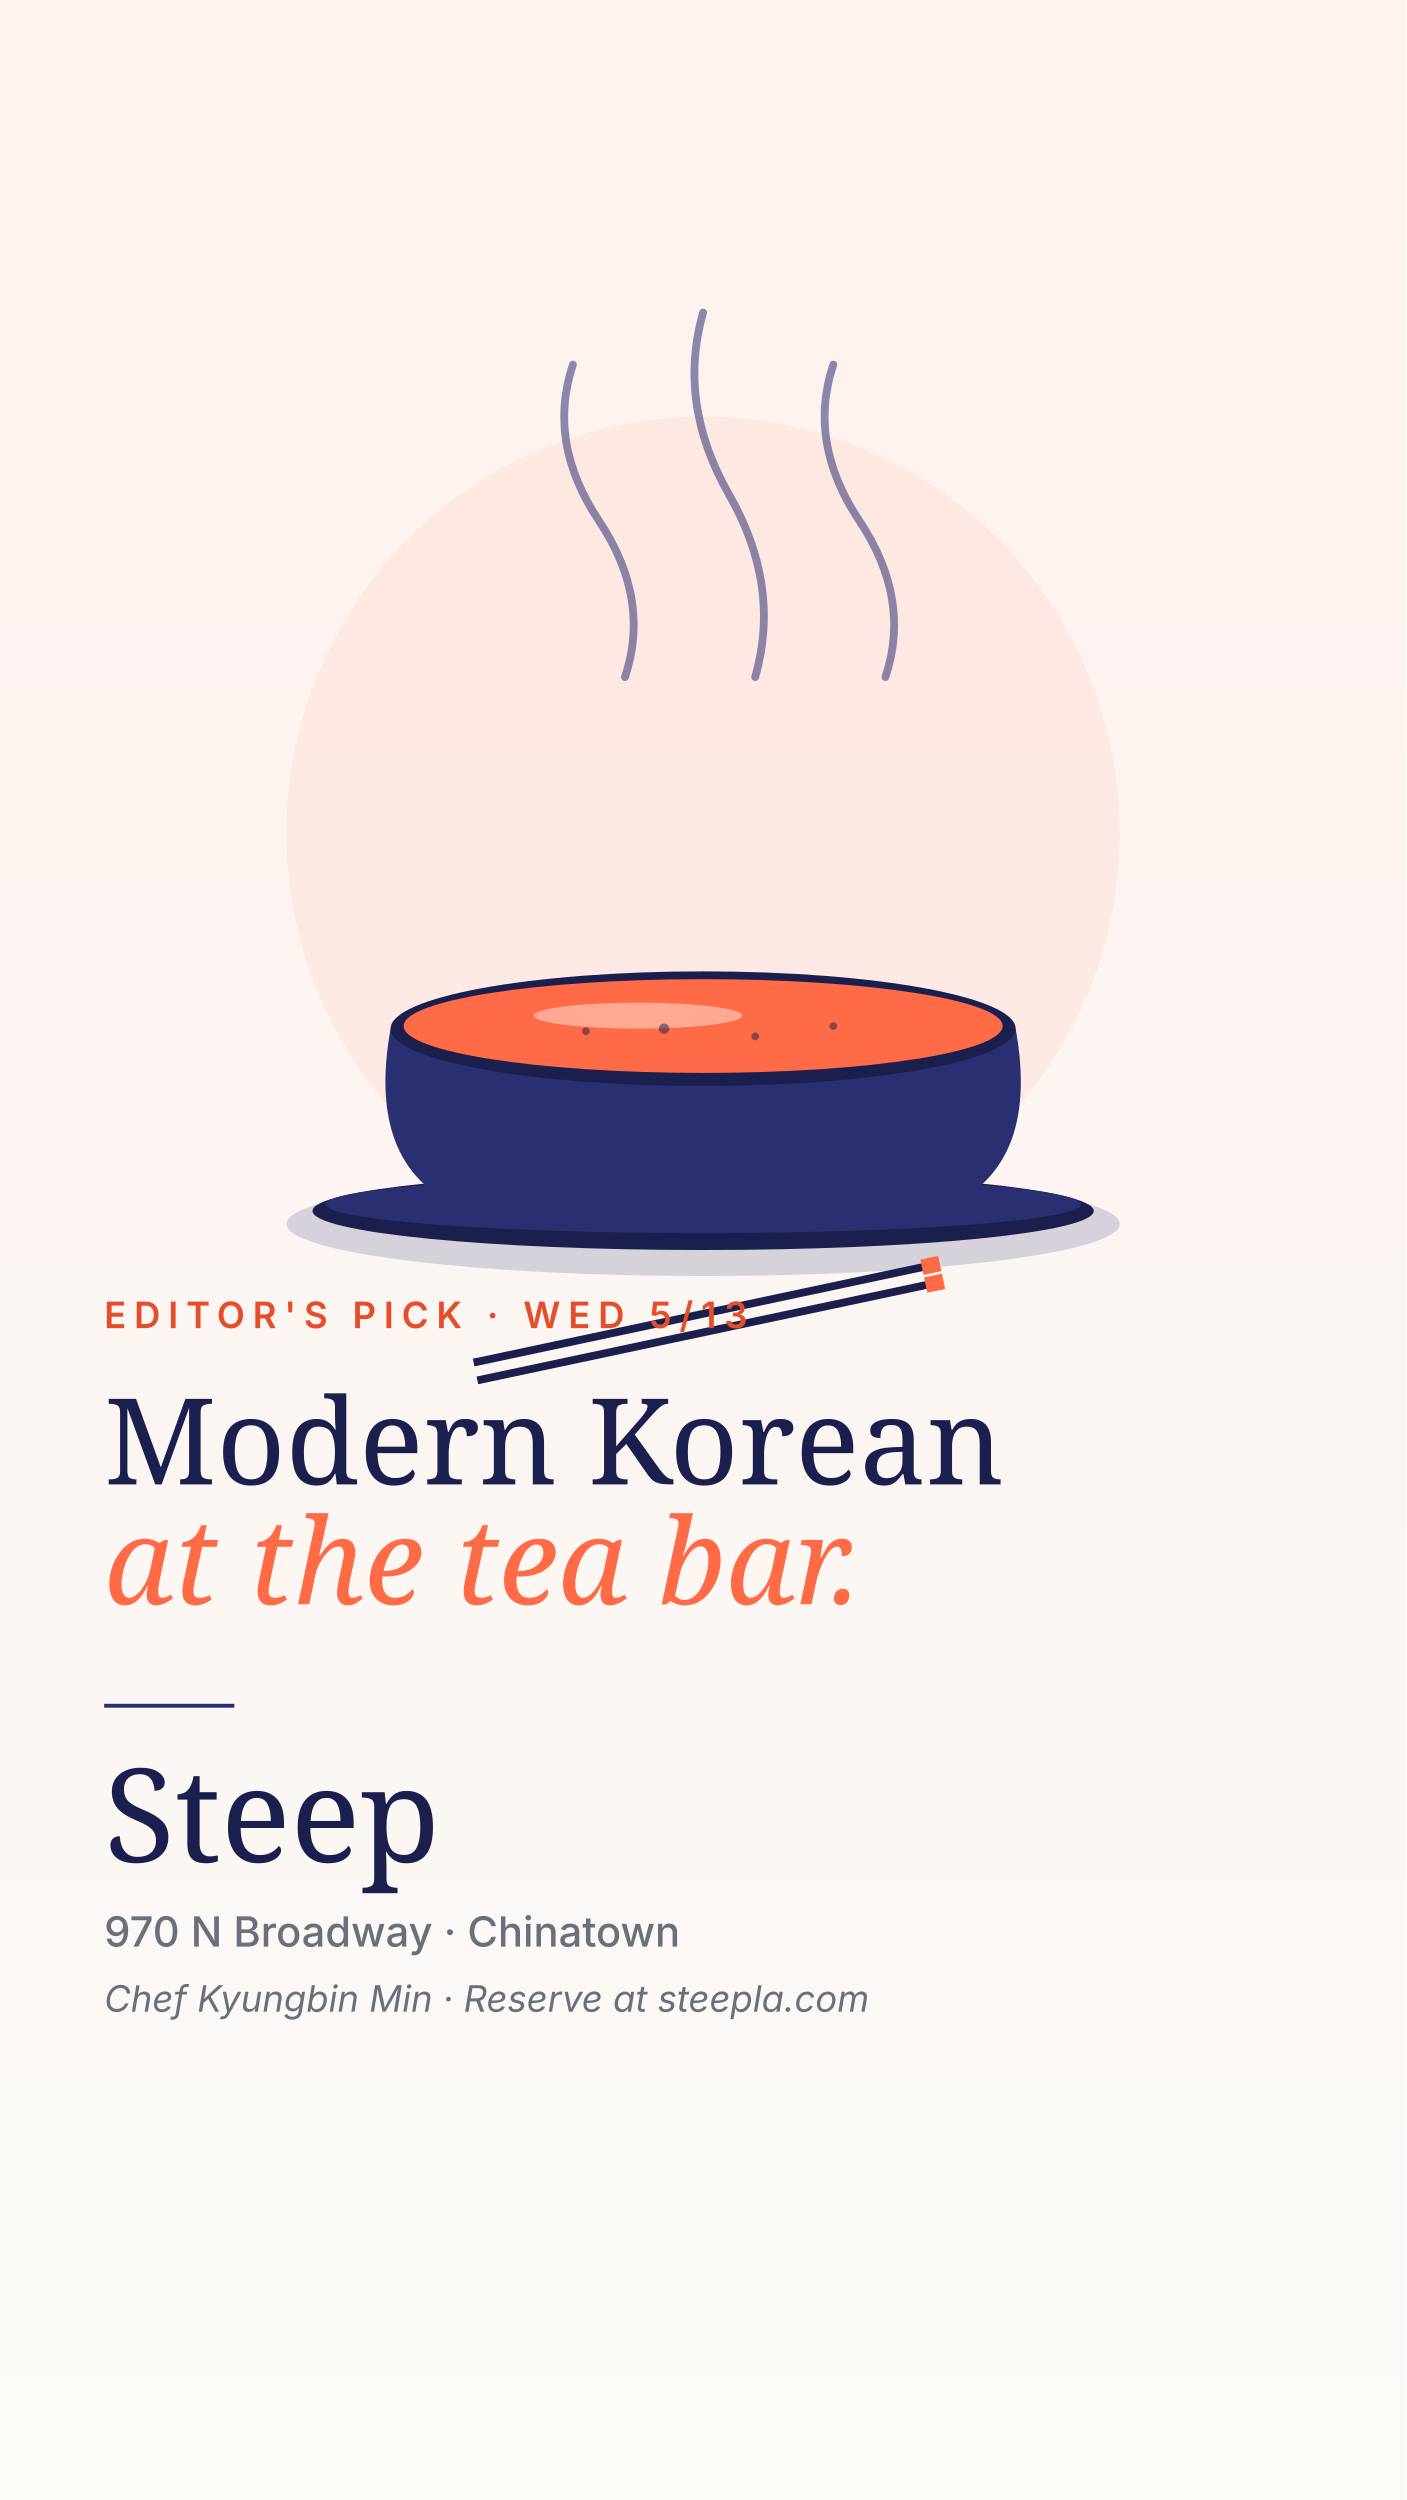
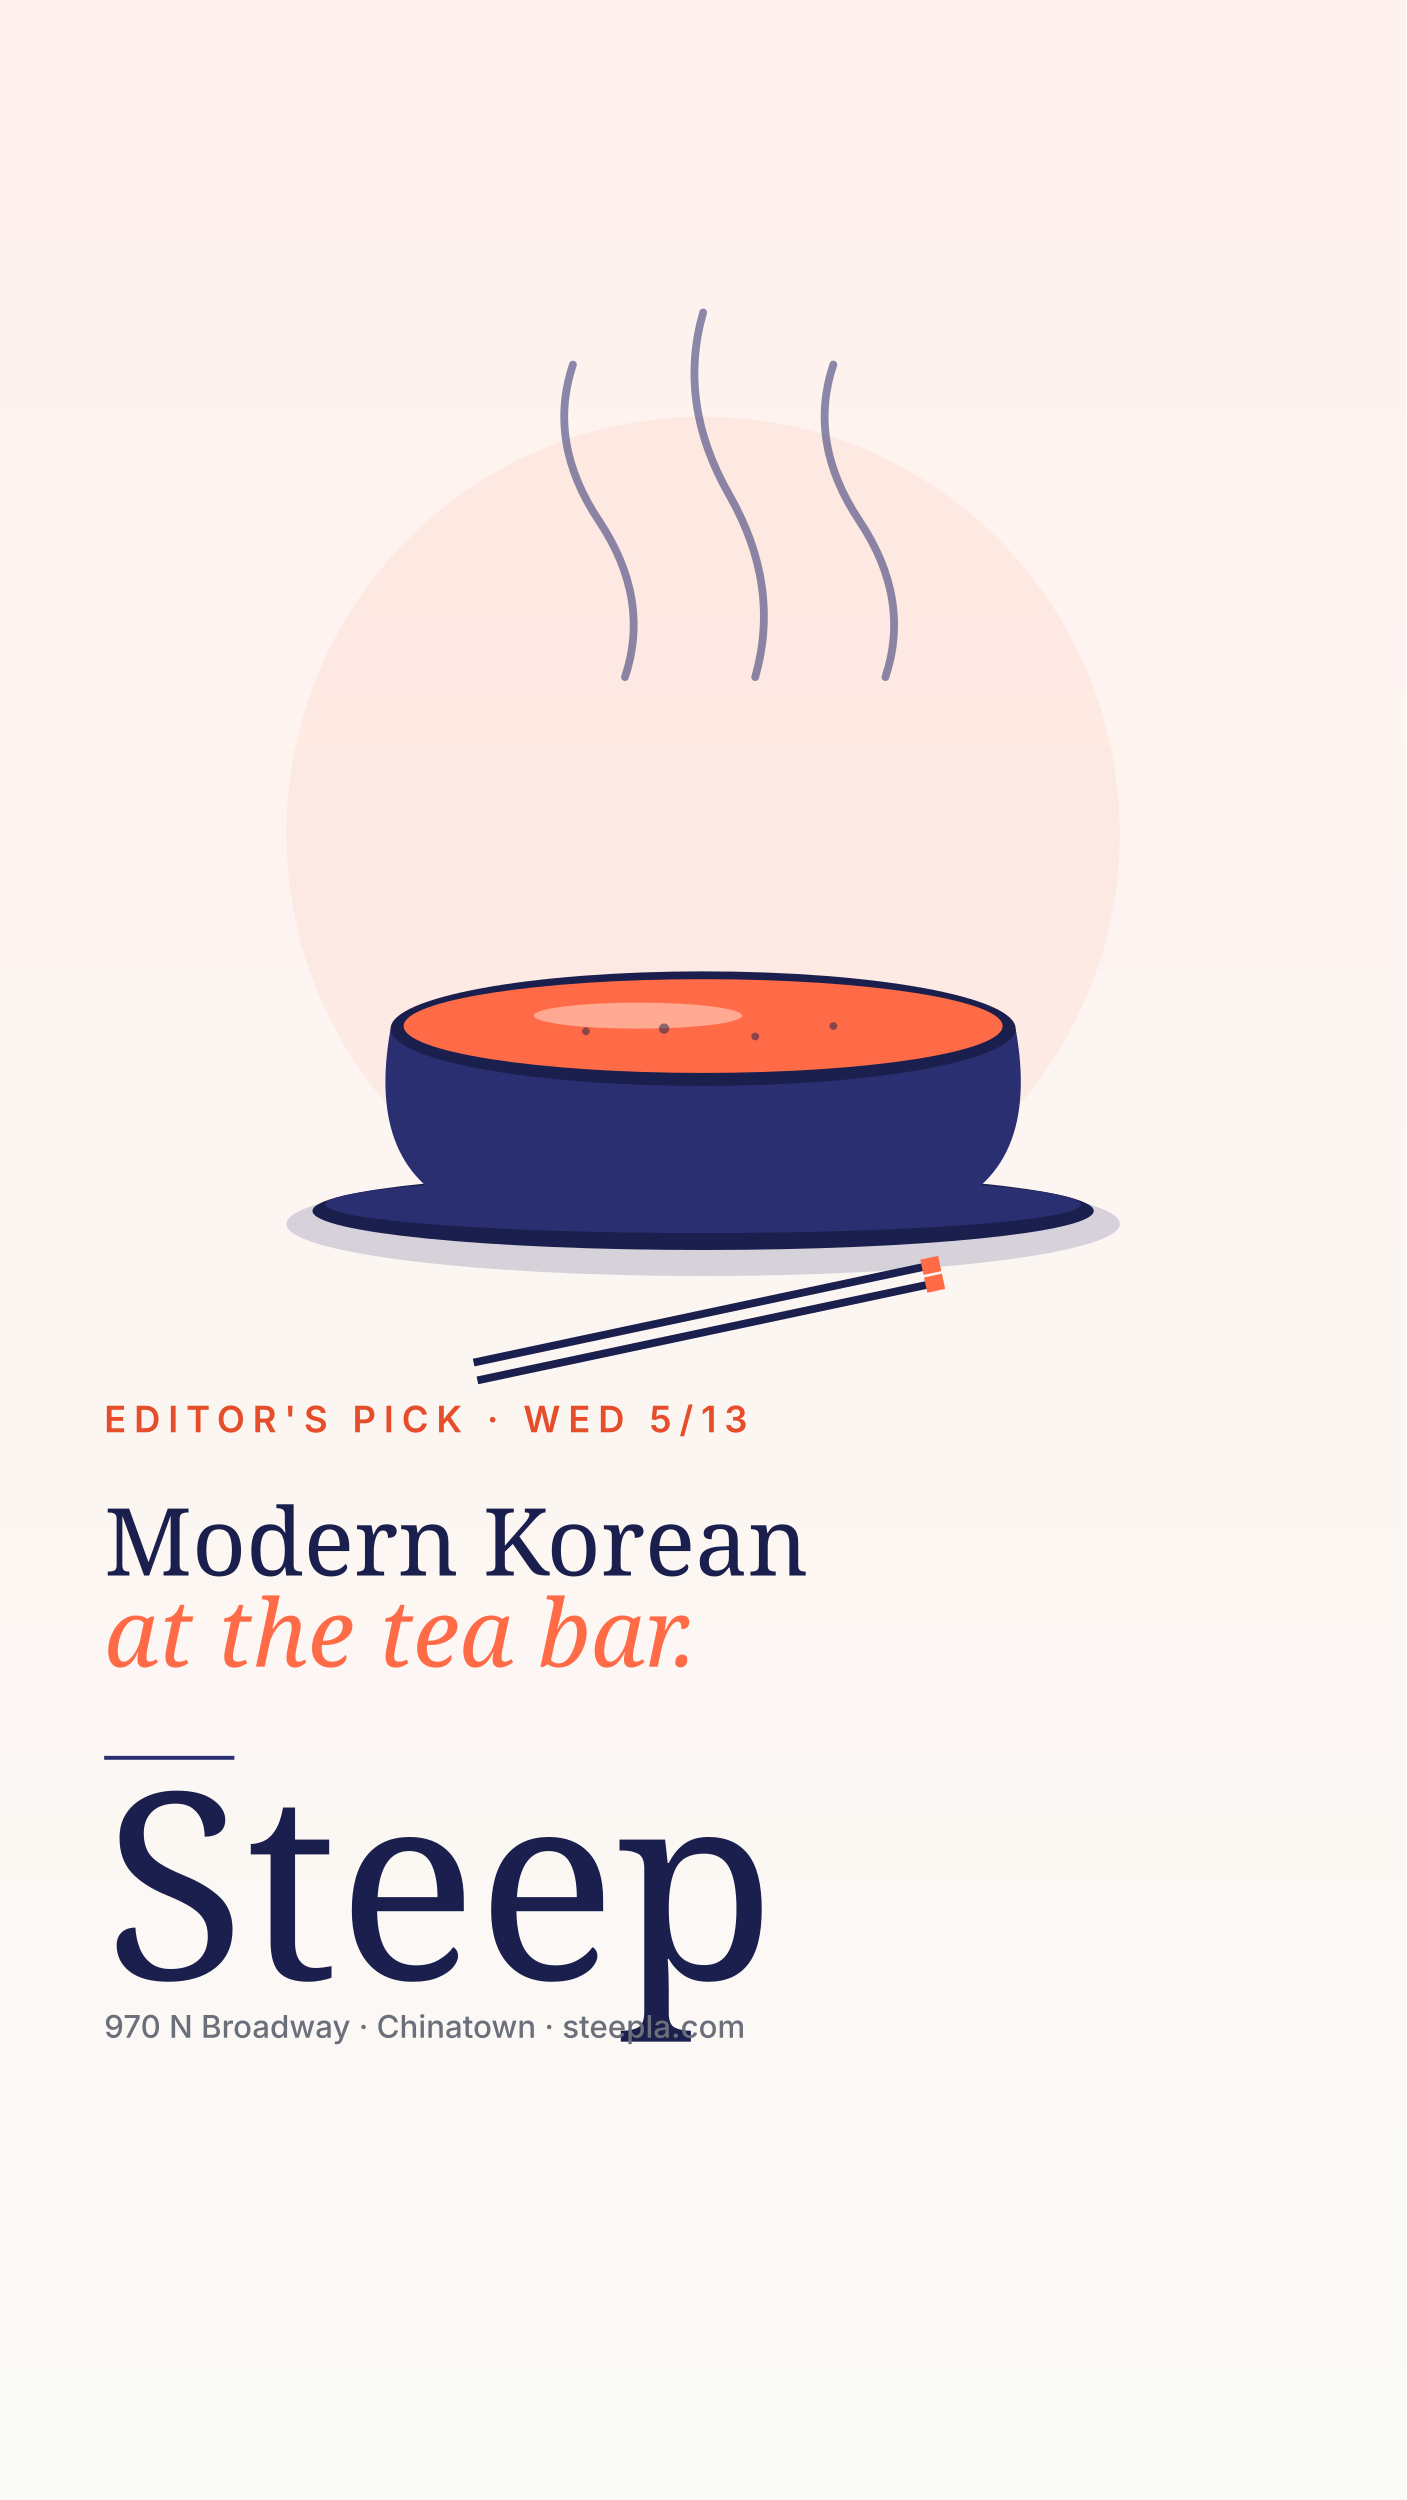
<svg xmlns="http://www.w3.org/2000/svg" viewBox="0 0 1080 1920" width="1080" height="1920">
  <defs>
    <linearGradient id="s3-bg" x1="0%" y1="0%" x2="0%" y2="100%">
      <stop offset="0%" stop-color="#FFF1ED" />
      <stop offset="100%" stop-color="#FAFAF7" />
    </linearGradient>
  </defs>
  <rect width="1080" height="1920" fill="url(#s3-bg)" />
  <circle cx="540" cy="640" r="320" fill="#FF6B47" opacity="0.08" />
  <g stroke="#292f71" stroke-width="6" fill="none" stroke-linecap="round" opacity="0.55">
    <path d="M 440,280 Q 420,340 460,400 Q 500,460 480,520" />
    <path d="M 540,240 Q 520,310 560,380 Q 600,450 580,520" />
    <path d="M 640,280 Q 620,340 660,400 Q 700,460 680,520" />
  </g>
  <g transform="translate(540, 760)">
    <ellipse cx="0" cy="180" rx="320" ry="40" fill="#292f71" opacity="0.18" />
    <ellipse cx="0" cy="170" rx="300" ry="30" fill="#1a1f4d" />
    <ellipse cx="0" cy="165" rx="290" ry="22" fill="#292f71" />
    <path d="M -240,30 Q -260,140 -180,170 L 180,170 Q 260,140 240,30 Z" fill="#292f71" />
    <ellipse cx="0" cy="30" rx="240" ry="44" fill="#1a1f4d" />
    <ellipse cx="0" cy="28" rx="230" ry="36" fill="#FF6B47" />
    <ellipse cx="-50" cy="20" rx="80" ry="10" fill="#FFF1ED" opacity="0.45" />
    <circle cx="-30" cy="30" r="4" fill="#1a1f4d" opacity="0.5" />
    <circle cx="40" cy="36" r="3" fill="#1a1f4d" opacity="0.5" />
    <circle cx="-90" cy="32" r="3" fill="#1a1f4d" opacity="0.5" />
    <circle cx="100" cy="28" r="3" fill="#1a1f4d" opacity="0.5" />
  </g>
  <g transform="translate(540, 1010) rotate(-12)">
    <rect x="-180" y="-4" width="360" height="6" fill="#1a1f4d" />
    <rect x="-180" y="10" width="360" height="6" fill="#1a1f4d" />
    <rect x="172" y="-7" width="14" height="12" fill="#FF6B47" />
    <rect x="172" y="7" width="14" height="12" fill="#FF6B47" />
  </g>
-   <text x="80" y="1020" font-family="Inter, sans-serif" font-size="28" font-weight="600" fill="#E54D2B" letter-spacing="6">EDITOR'S PICK · WED 5/13</text>
-   <text x="80" y="1140" font-family="Instrument Serif, Georgia, serif" font-size="92" fill="#1a1f4d">Modern Korean</text>
-   <text x="80" y="1232" font-family="Instrument Serif, Georgia, serif" font-style="italic" font-size="92" fill="#FF6B47">at the tea bar.</text>
-   <line x1="80" y1="1310" x2="180" y2="1310" stroke="#292f71" stroke-width="3" />
-   <text x="80" y="1430" font-family="Instrument Serif, Georgia, serif" font-size="100" font-weight="500" fill="#1a1f4d">Steep</text>
-   <text x="80" y="1495" font-family="Inter, sans-serif" font-size="32" font-weight="500" fill="#6B6F7A">970 N Broadway · Chinatown</text>
-   <text x="80" y="1545" font-family="Inter, sans-serif" font-size="28" font-style="italic" fill="#6B6F7A">Chef Kyungbin Min · Reserve at steepla.com</text>
+   <text x="80" y="1100" font-family="Inter, sans-serif" font-size="28" font-weight="600" fill="#E54D2B" letter-spacing="6">EDITOR'S PICK · WED 5/13</text>
+   <text x="80" y="1210" font-family="Instrument Serif, Georgia, serif" font-size="72" fill="#1a1f4d">Modern Korean</text>
+   <text x="80" y="1280" font-family="Instrument Serif, Georgia, serif" font-style="italic" font-size="72" fill="#FF6B47">at the tea bar.</text>
+   <line x1="80" y1="1350" x2="180" y2="1350" stroke="#292f71" stroke-width="3" />
+   <text x="80" y="1520" font-family="Instrument Serif, Georgia, serif" font-size="200" font-weight="500" fill="#1a1f4d">Steep</text>
+   <text x="80" y="1565" font-family="Inter, sans-serif" font-size="24" font-weight="500" fill="#6B6F7A">970 N Broadway · Chinatown · steepla.com</text>
</svg>
